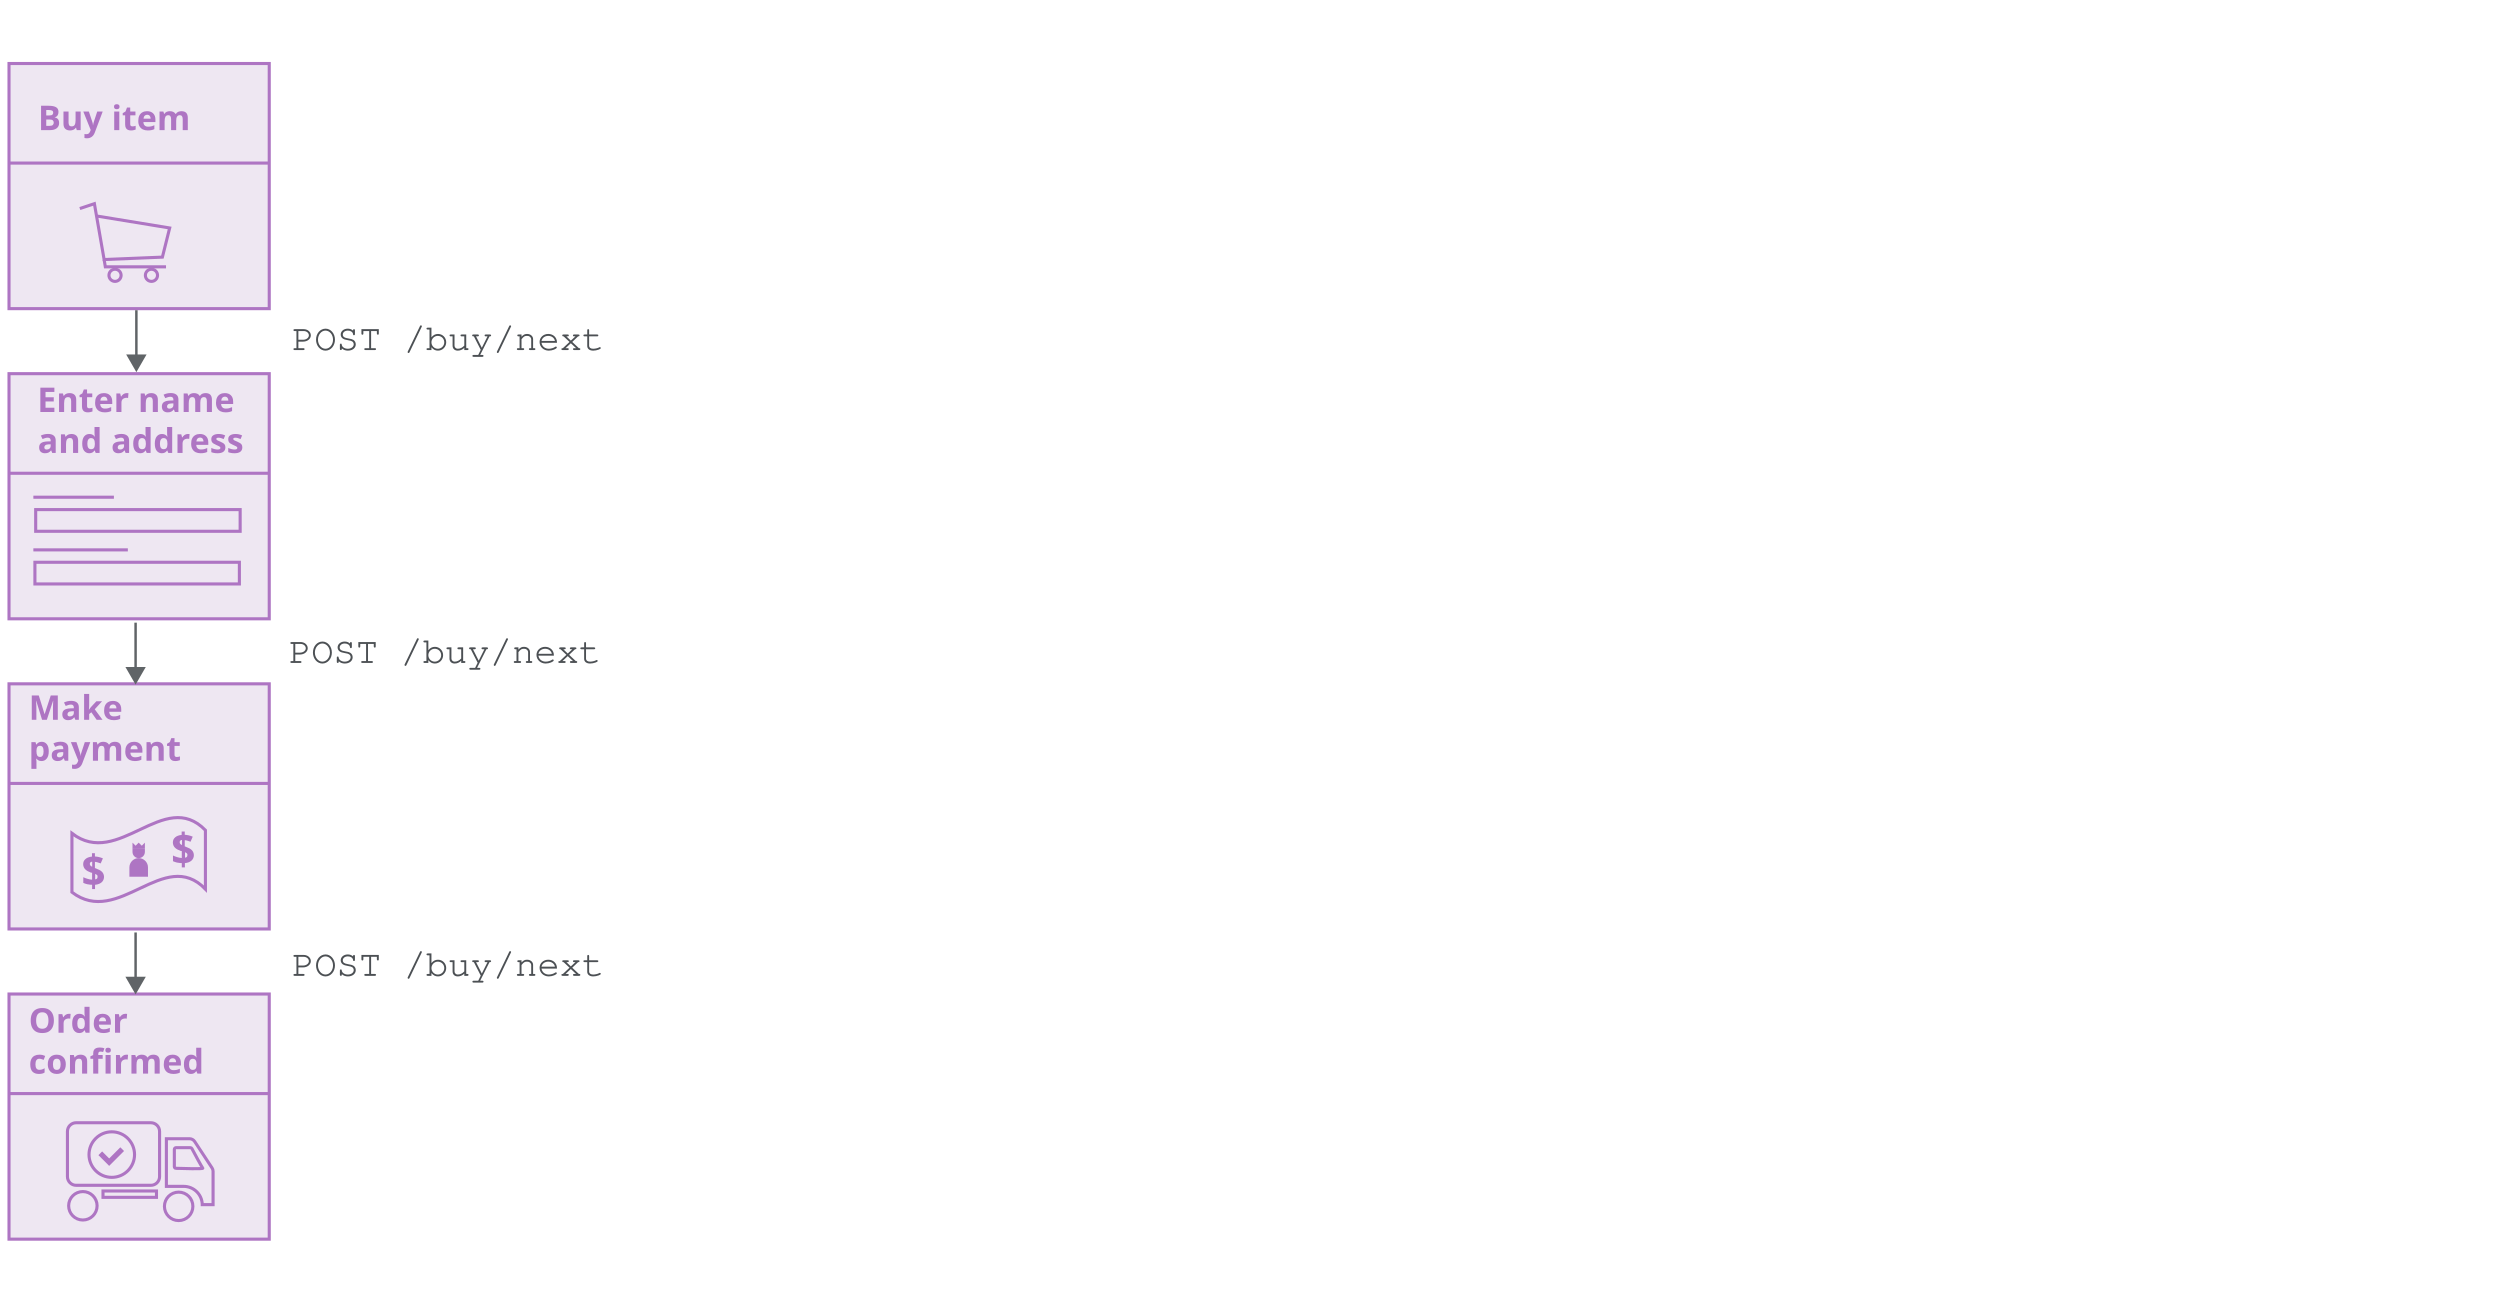
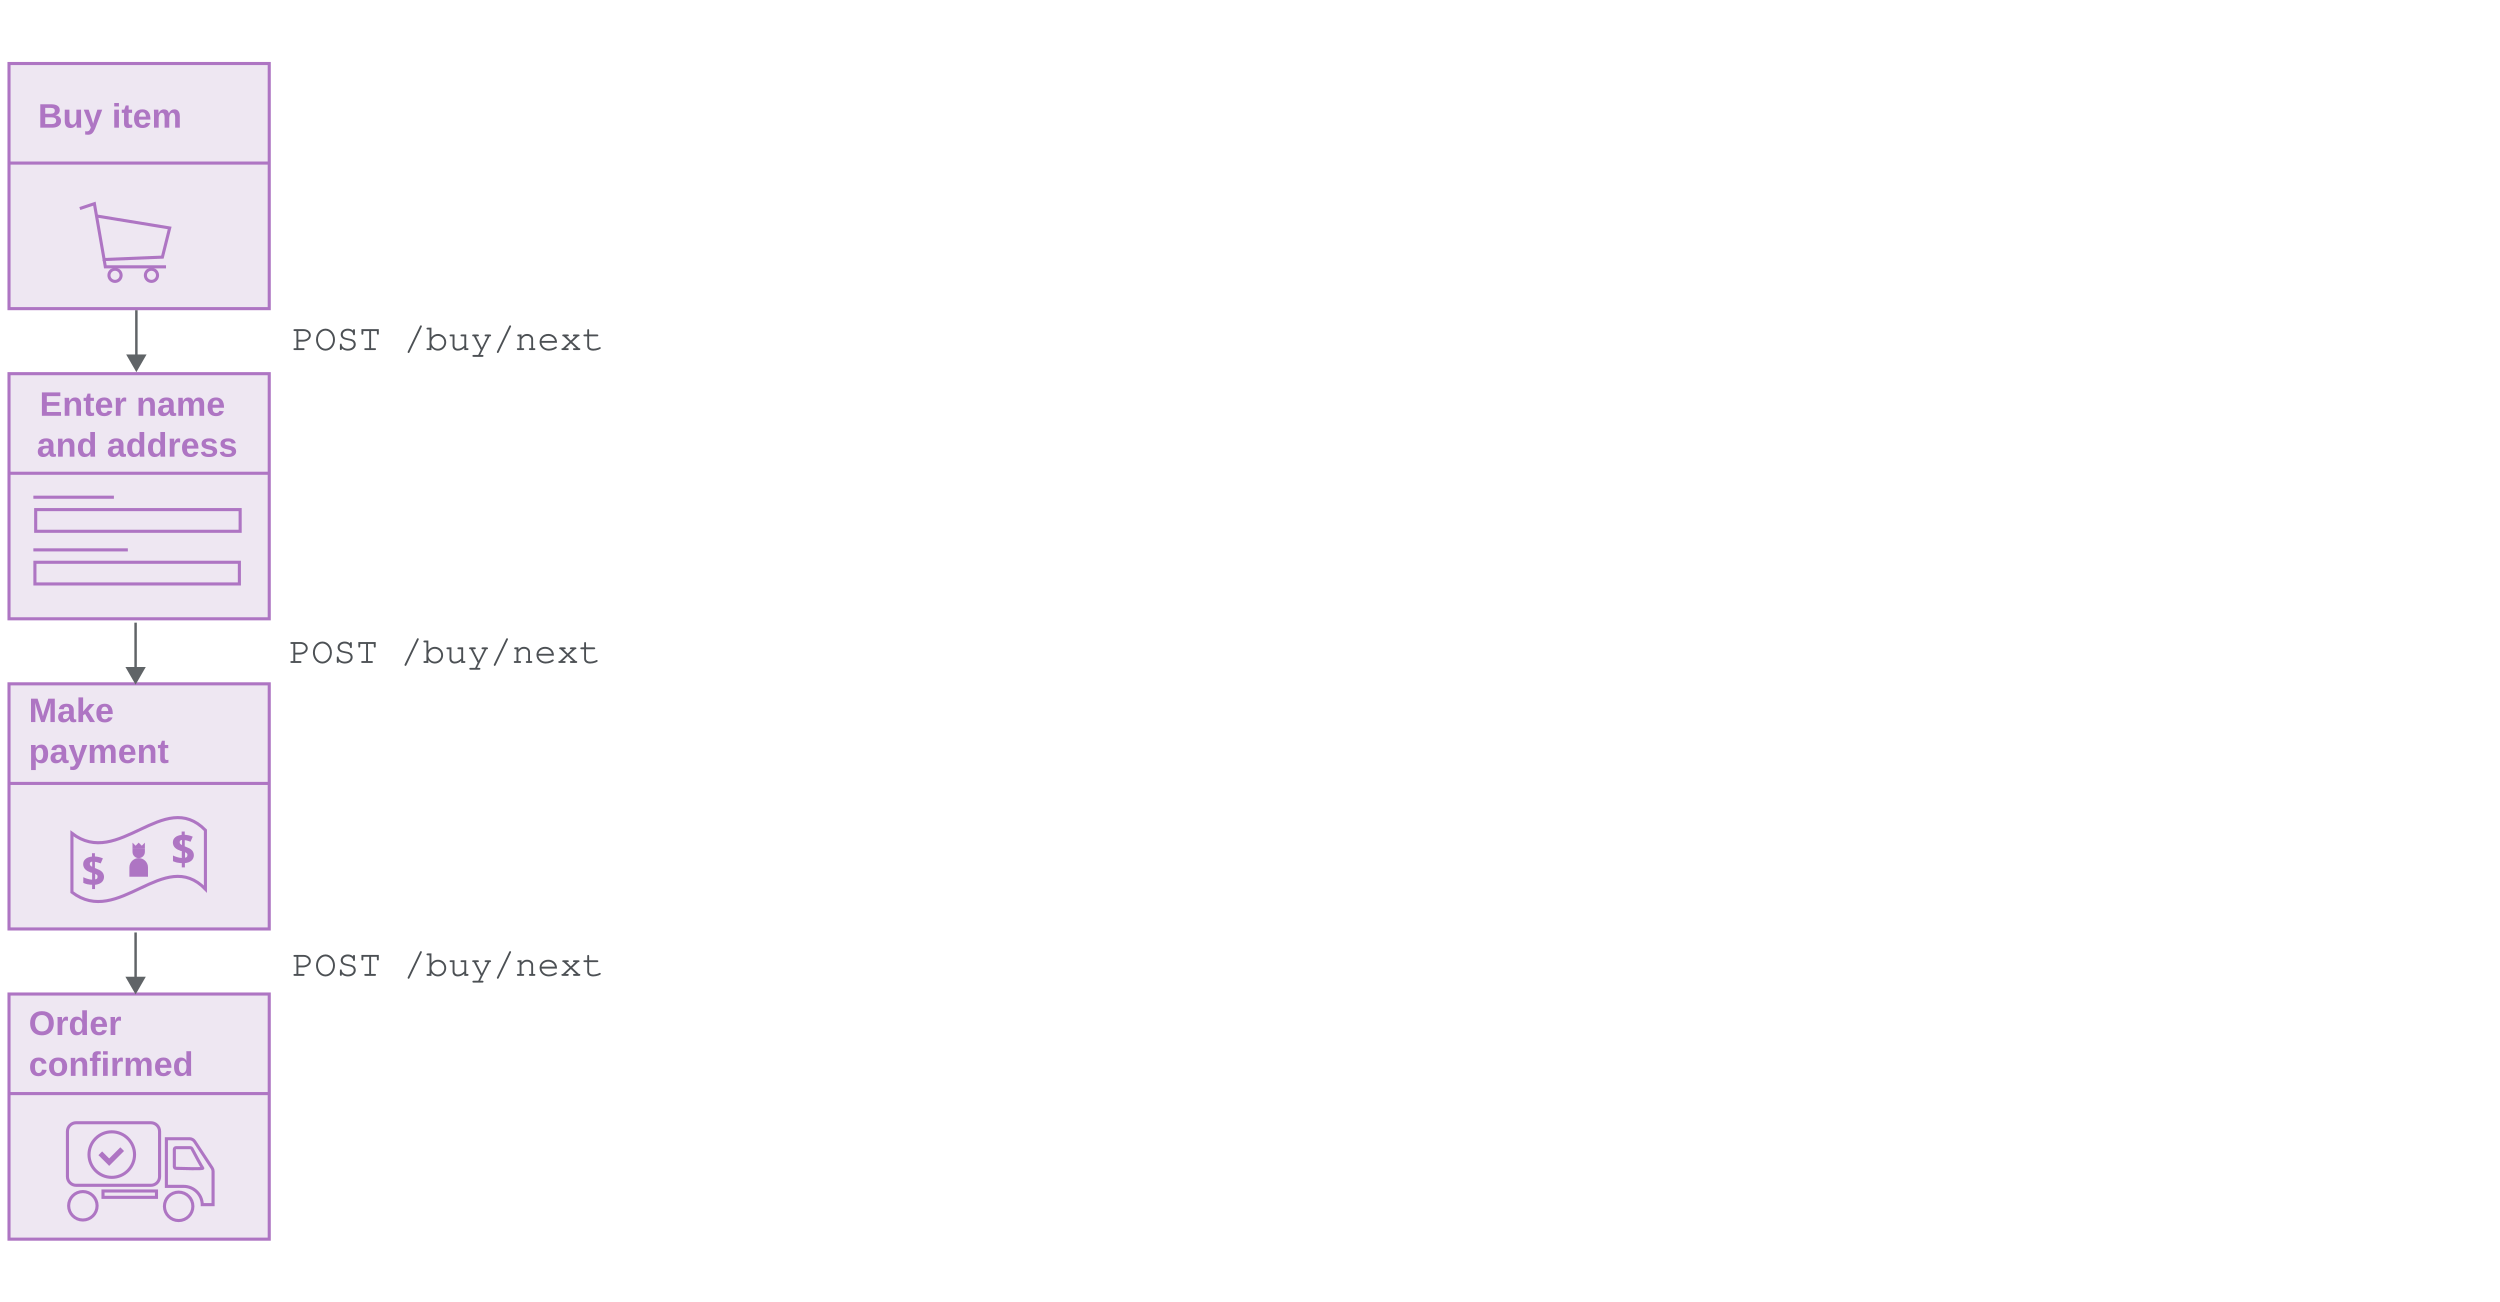
<svg xmlns="http://www.w3.org/2000/svg" width="807" height="420" viewBox="0 0 807 420">
-   <g>
-     <rect x="2.91" y="20.5" width="84" height="79.13" fill="#eee7f2" stroke="#ae75c3" stroke-miterlimit="10" />
-     <line x1="2.91" y1="52.64" x2="86.91" y2="52.64" fill="none" stroke="#ae75c3" stroke-miterlimit="10" />
-     <rect x="2.91" y="220.74" width="84" height="79.13" fill="#eee7f2" stroke="#ae75c3" stroke-miterlimit="10" />
-     <line x1="2.91" y1="252.89" x2="86.91" y2="252.89" fill="none" stroke="#ae75c3" stroke-miterlimit="10" />
-     <rect x="2.91" y="120.62" width="84" height="79.13" fill="#eee7f2" stroke="#ae75c3" stroke-miterlimit="10" />
-     <line x1="2.91" y1="152.77" x2="86.91" y2="152.77" fill="none" stroke="#ae75c3" stroke-miterlimit="10" />
-     <rect x="2.91" y="320.87" width="84" height="79.13" fill="#eee7f2" stroke="#ae75c3" stroke-miterlimit="10" />
-     <line x1="2.91" y1="353.01" x2="86.91" y2="353.01" fill="none" stroke="#ae75c3" stroke-miterlimit="10" />
-     <g>
-       <polyline points="25.77 67.32 30.47 65.75 33.61 83.78 52.42 83 54.77 73.59 30.86 69.67" fill="none" stroke="#ae75c3" stroke-miterlimit="10" />
-       <circle cx="37.13" cy="88.87" r="1.96" fill="none" stroke="#ae75c3" stroke-miterlimit="10" />
-       <circle cx="48.89" cy="88.87" r="1.96" fill="none" stroke="#ae75c3" stroke-miterlimit="10" />
-       <polyline points="53.59 86.13 34 86.13 33.61 83.78" fill="none" stroke="#ae75c3" stroke-miterlimit="10" />
-     </g>
-     <rect x="11.52" y="164.5" width="66" height="7" fill="none" stroke="#ae75c3" stroke-miterlimit="10" />
-     <rect x="11.27" y="181.5" width="66" height="7" fill="none" stroke="#ae75c3" stroke-miterlimit="10" />
-     <line x1="10.77" y1="160.5" x2="36.77" y2="160.5" fill="none" stroke="#ae75c3" stroke-miterlimit="10" />
-     <line x1="10.77" y1="177.5" x2="41.27" y2="177.5" fill="none" stroke="#ae75c3" stroke-miterlimit="10" />
-     <path d="M66.31,287C53,273.21,38.25,299.55,23.22,288V269c15,11.6,29.74-14.73,43.09-1Z" fill="none" stroke="#ae75c3" stroke-miterlimit="10" />
-     <path d="M33.58,283a2.4,2.4,0,0,1-.19,1,2.18,2.18,0,0,1-.55.78,3,3,0,0,1-.91.55,4.51,4.51,0,0,1-1.25.28V287h-.95v-1.4c-.31,0-.59,0-.85-.06a5.1,5.1,0,0,1-.73-.11,5.54,5.54,0,0,1-.65-.19,6.44,6.44,0,0,1-.61-.24v-1.84a6.24,6.24,0,0,0,.63.28q.35.13.72.24c.24.07.49.14.75.19a4.82,4.82,0,0,0,.74.09v-2.21l-.12-.05-.11,0-.1,0a9.82,9.82,0,0,1-1.11-.5,3.56,3.56,0,0,1-.79-.6,2.09,2.09,0,0,1-.47-.72,2.47,2.47,0,0,1,0-1.85,2.14,2.14,0,0,1,.57-.74,2.63,2.63,0,0,1,.9-.52,4.63,4.63,0,0,1,1.19-.26v-1.09h.95v1.05a7.85,7.85,0,0,1,1.24.17,7.13,7.13,0,0,1,1.33.44l-.7,1.63a8.82,8.82,0,0,0-.95-.32,4,4,0,0,0-.92-.18v2l.27.1a10.06,10.06,0,0,1,1.16.5,3.24,3.24,0,0,1,.82.58,2.11,2.11,0,0,1,.49.71A2.66,2.66,0,0,1,33.58,283ZM29,278.85a.85.85,0,0,0,.18.55,1.29,1.29,0,0,0,.58.37v-1.63a1.07,1.07,0,0,0-.57.21A.62.62,0,0,0,29,278.85ZM31.48,283a.85.85,0,0,0,0-.29.57.57,0,0,0-.15-.23,1,1,0,0,0-.24-.19l-.37-.19v1.76a1,1,0,0,0,.61-.27A.84.84,0,0,0,31.48,283Z" fill="#ae75c3" />
-     <path d="M62.58,276a2.4,2.4,0,0,1-.19,1,2.18,2.18,0,0,1-.55.78,3,3,0,0,1-.91.55,4.51,4.51,0,0,1-1.25.28V280h-1v-1.4c-.31,0-.59,0-.85-.06a5.1,5.1,0,0,1-.73-.11,5.54,5.54,0,0,1-.65-.19,6.44,6.44,0,0,1-.61-.24v-1.84a6.24,6.24,0,0,0,.63.28q.34.13.72.24c.24.07.49.14.75.19a4.82,4.82,0,0,0,.74.09v-2.21l-.12-.05-.11,0-.1,0a9.82,9.82,0,0,1-1.11-.5,3.56,3.56,0,0,1-.79-.6,2.09,2.09,0,0,1-.47-.72,2.47,2.47,0,0,1,0-1.85,2.14,2.14,0,0,1,.57-.74,2.63,2.63,0,0,1,.9-.52,4.63,4.63,0,0,1,1.19-.26v-1.09h1v1.05a7.85,7.85,0,0,1,1.24.17,7.13,7.13,0,0,1,1.33.44l-.7,1.63a8.82,8.82,0,0,0-.95-.32,4,4,0,0,0-.92-.18v2l.27.1a10.06,10.06,0,0,1,1.16.5,3.24,3.24,0,0,1,.82.58,2.11,2.11,0,0,1,.49.71A2.66,2.66,0,0,1,62.58,276ZM58,271.85a.85.85,0,0,0,.18.55,1.29,1.29,0,0,0,.58.37v-1.63a1.07,1.07,0,0,0-.57.21A.62.62,0,0,0,58,271.85ZM60.48,276a.85.85,0,0,0,0-.29.57.57,0,0,0-.15-.23,1,1,0,0,0-.24-.19l-.37-.19v1.76a1,1,0,0,0,.61-.27A.84.84,0,0,0,60.48,276Z" fill="#ae75c3" />
-     <path d="M44.77,277h0a3,3,0,0,1,3,3v3a0,0,0,0,1,0,0h-6a0,0,0,0,1,0,0v-3A3,3,0,0,1,44.77,277Z" fill="#ae75c3" />
-     <path d="M46.77,275a2,2,0,0,1-4,0v-1c.36-.37,3.44,0,4,0Z" fill="#ae75c3" />
-     <polygon points="42.77 274 46.77 274 46.77 272 45.77 273 44.77 272 43.77 273 42.77 272 42.77 274" fill="#ae75c3" />
-     <circle cx="26.75" cy="389.23" r="4.59" fill="none" stroke="#ae75c3" stroke-miterlimit="10" />
-     <circle cx="57.67" cy="389.41" r="4.59" fill="none" stroke="#ae75c3" stroke-miterlimit="10" />
-     <rect x="33.25" y="384.45" width="17.26" height="2.05" fill="none" stroke="#ae75c3" stroke-miterlimit="10" />
-     <path d="M68.44,377l-5.6-8.52a2,2,0,0,0-1.67-.9H53.71v15.38l5.58,0a6,6,0,0,1,6,5.83v.07h3.49V378.07A1.92,1.92,0,0,0,68.44,377Zm-11.64.15a.54.54,0,0,1-.52-.54V371a.54.54,0,0,1,.54-.53h4.65a.53.53,0,0,1,.47.28c.65,1.22,3.2,6,3.52,6.33S58.77,377.2,56.8,377.13Z" fill="none" stroke="#ae75c3" stroke-miterlimit="10" />
-     <path d="M48.7,362.42H24.58a2.81,2.81,0,0,0-2.81,2.81v14.58a2.81,2.81,0,0,0,2.81,2.81H48.7a2.81,2.81,0,0,0,2.81-2.81V365.23A2.81,2.81,0,0,0,48.7,362.42ZM36.09,380.05a7.35,7.35,0,1,1,7.34-7.35A7.34,7.34,0,0,1,36.09,380.05Z" fill="none" stroke="#ae75c3" stroke-miterlimit="10" />
-     <polygon points="31.77 372.88 32.97 371.68 35.24 373.95 38.84 370.35 40.04 371.55 35.24 376.35 31.77 372.88" fill="#ae75c3" />
-     <polygon points="43.62 100.13 43.62 114.43 40.73 114.43 44.02 120.13 47.31 114.43 44.42 114.43 44.42 100.13 43.62 100.13" fill="#606467" />
-     <polygon points="43.37 201 43.37 215.3 40.48 215.3 43.77 221 47.06 215.3 44.17 215.3 44.17 201 43.37 201" fill="#606467" />
-     <polygon points="43.37 301 43.37 315.3 40.48 315.3 43.77 321 47.06 315.3 44.17 315.3 44.17 301 43.37 301" fill="#606467" />
-     <text transform="translate(12.27 42)" font-size="11" fill="#ae75c3" font-family="DroidSans-Bold, Droid Sans" font-weight="700">Buy item</text>
-     <text transform="translate(12.04 133)" font-size="11" fill="#ae75c3" font-family="DroidSans-Bold, Droid Sans" font-weight="700">Enter name <tspan x="0.13" y="13.2">and address</tspan>
-     </text>
-     <text transform="translate(9.27 232.36)" font-size="11" fill="#ae75c3" font-family="DroidSans-Bold, Droid Sans" font-weight="700">Make <tspan x="0" y="13.2">payment</tspan>
-     </text>
-     <text transform="translate(9.27 333.36)" font-size="11" fill="#ae75c3" font-family="DroidSans-Bold, Droid Sans" font-weight="700">Order <tspan x="0" y="13.2">confirmed</tspan>
-     </text>
-     <text transform="translate(94.27 113)" font-size="12" fill="#4c5054" font-family="Courier, Courier">POST /buy/next</text>
-     <text transform="translate(93.27 214)" font-size="12" fill="#4c5054" font-family="Courier, Courier">POST /buy/next</text>
-     <text transform="translate(94.27 315)" font-size="12" fill="#4c5054" font-family="Courier, Courier">POST /buy/next</text>
-   </g>
+   <rect x="2.91" y="20.5" width="84" height="79.13" fill="#eee7f2" stroke="#ae75c3" stroke-miterlimit="10" />
+   <line x1="2.91" y1="52.64" x2="86.91" y2="52.64" fill="none" stroke="#ae75c3" stroke-miterlimit="10" />
+   <rect x="2.91" y="220.74" width="84" height="79.13" fill="#eee7f2" stroke="#ae75c3" stroke-miterlimit="10" />
+   <line x1="2.91" y1="252.89" x2="86.91" y2="252.89" fill="none" stroke="#ae75c3" stroke-miterlimit="10" />
+   <rect x="2.91" y="120.62" width="84" height="79.13" fill="#eee7f2" stroke="#ae75c3" stroke-miterlimit="10" />
+   <line x1="2.91" y1="152.77" x2="86.91" y2="152.77" fill="none" stroke="#ae75c3" stroke-miterlimit="10" />
+   <rect x="2.91" y="320.87" width="84" height="79.13" fill="#eee7f2" stroke="#ae75c3" stroke-miterlimit="10" />
+   <line x1="2.91" y1="353.01" x2="86.91" y2="353.01" fill="none" stroke="#ae75c3" stroke-miterlimit="10" />
+   <polyline points="25.77 67.32 30.47 65.75 33.61 83.78 52.42 83 54.77 73.59 30.86 69.67" fill="none" stroke="#ae75c3" stroke-miterlimit="10" />
+   <circle cx="37.13" cy="88.87" r="1.96" fill="none" stroke="#ae75c3" stroke-miterlimit="10" />
+   <circle cx="48.89" cy="88.87" r="1.96" fill="none" stroke="#ae75c3" stroke-miterlimit="10" />
+   <polyline points="53.59 86.13 34 86.13 33.61 83.78" fill="none" stroke="#ae75c3" stroke-miterlimit="10" />
+   <rect x="11.52" y="164.5" width="66" height="7" fill="none" stroke="#ae75c3" stroke-miterlimit="10" />
+   <rect x="11.27" y="181.5" width="66" height="7" fill="none" stroke="#ae75c3" stroke-miterlimit="10" />
+   <line x1="10.77" y1="160.5" x2="36.77" y2="160.5" fill="none" stroke="#ae75c3" stroke-miterlimit="10" />
+   <line x1="10.77" y1="177.5" x2="41.27" y2="177.5" fill="none" stroke="#ae75c3" stroke-miterlimit="10" />
+   <path d="M66.31,287C53,273.21,38.25,299.55,23.22,288V269c15,11.6,29.74-14.73,43.09-1Z" fill="none" stroke="#ae75c3" stroke-miterlimit="10" />
+   <path d="M33.58,283a2.4,2.4,0,0,1-.19,1,2.18,2.18,0,0,1-.55.78,3,3,0,0,1-.91.55,4.51,4.51,0,0,1-1.25.28V287h-.95v-1.4c-.31,0-.59,0-.85-.06a5.1,5.1,0,0,1-.73-.11,5.54,5.54,0,0,1-.65-.19,6.44,6.44,0,0,1-.61-.24v-1.84a6.24,6.24,0,0,0,.63.28q.35.13.72.24c.24.07.49.14.75.19a4.82,4.82,0,0,0,.74.09v-2.21l-.12-.05-.11,0-.1,0a9.82,9.82,0,0,1-1.11-.5,3.56,3.56,0,0,1-.79-.6,2.09,2.09,0,0,1-.47-.72,2.47,2.47,0,0,1,0-1.85,2.14,2.14,0,0,1,.57-.74,2.63,2.63,0,0,1,.9-.52,4.63,4.63,0,0,1,1.19-.26v-1.09h.95v1.05a7.85,7.85,0,0,1,1.24.17,7.13,7.13,0,0,1,1.33.44l-.7,1.63a8.82,8.82,0,0,0-.95-.32,4,4,0,0,0-.92-.18v2l.27.1a10.06,10.06,0,0,1,1.16.5,3.24,3.24,0,0,1,.82.58,2.11,2.11,0,0,1,.49.71A2.66,2.66,0,0,1,33.58,283ZM29,278.85a.85.85,0,0,0,.18.55,1.29,1.29,0,0,0,.58.37v-1.63a1.07,1.07,0,0,0-.57.21A.62.62,0,0,0,29,278.85ZM31.48,283a.85.85,0,0,0,0-.29.57.57,0,0,0-.15-.23,1,1,0,0,0-.24-.19l-.37-.19v1.76a1,1,0,0,0,.61-.27A.84.84,0,0,0,31.48,283Z" fill="#ae75c3" />
+   <path d="M62.58,276a2.4,2.4,0,0,1-.19,1,2.18,2.18,0,0,1-.55.78,3,3,0,0,1-.91.55,4.51,4.51,0,0,1-1.25.28V280h-1v-1.4c-.31,0-.59,0-.85-.06a5.1,5.1,0,0,1-.73-.11,5.54,5.54,0,0,1-.65-.19,6.44,6.44,0,0,1-.61-.24v-1.84a6.24,6.24,0,0,0,.63.28q.34.13.72.24c.24.07.49.14.75.19a4.82,4.82,0,0,0,.74.09v-2.21l-.12-.05-.11,0-.1,0a9.82,9.82,0,0,1-1.11-.5,3.56,3.56,0,0,1-.79-.6,2.09,2.09,0,0,1-.47-.72,2.47,2.47,0,0,1,0-1.85,2.14,2.14,0,0,1,.57-.74,2.63,2.63,0,0,1,.9-.52,4.63,4.63,0,0,1,1.19-.26v-1.09h1v1.05a7.85,7.85,0,0,1,1.24.17,7.13,7.13,0,0,1,1.33.44l-.7,1.63a8.82,8.82,0,0,0-.95-.32,4,4,0,0,0-.92-.18v2l.27.1a10.06,10.06,0,0,1,1.16.5,3.24,3.24,0,0,1,.82.58,2.11,2.11,0,0,1,.49.71A2.66,2.66,0,0,1,62.58,276ZM58,271.85a.85.85,0,0,0,.18.55,1.29,1.29,0,0,0,.58.37v-1.63a1.07,1.07,0,0,0-.57.21A.62.62,0,0,0,58,271.85ZM60.48,276a.85.85,0,0,0,0-.29.57.57,0,0,0-.15-.23,1,1,0,0,0-.24-.19l-.37-.19v1.76a1,1,0,0,0,.61-.27A.84.84,0,0,0,60.48,276Z" fill="#ae75c3" />
+   <path d="M44.77,277h0a3,3,0,0,1,3,3v3a0,0,0,0,1,0,0h-6a0,0,0,0,1,0,0v-3A3,3,0,0,1,44.77,277Z" fill="#ae75c3" />
+   <path d="M46.77,275a2,2,0,0,1-4,0v-1c.36-.37,3.44,0,4,0Z" fill="#ae75c3" />
+   <polygon points="42.77 274 46.77 274 46.77 272 45.77 273 44.77 272 43.77 273 42.77 272 42.77 274" fill="#ae75c3" />
+   <circle cx="26.75" cy="389.23" r="4.59" fill="none" stroke="#ae75c3" stroke-miterlimit="10" />
+   <circle cx="57.67" cy="389.41" r="4.59" fill="none" stroke="#ae75c3" stroke-miterlimit="10" />
+   <rect x="33.25" y="384.45" width="17.26" height="2.05" fill="none" stroke="#ae75c3" stroke-miterlimit="10" />
+   <path d="M68.44,377l-5.6-8.52a2,2,0,0,0-1.67-.9H53.71v15.38l5.58,0a6,6,0,0,1,6,5.83v.07h3.49V378.07A1.92,1.92,0,0,0,68.44,377Zm-11.64.15a.54.54,0,0,1-.52-.54V371a.54.54,0,0,1,.54-.53h4.65a.53.53,0,0,1,.47.28c.65,1.22,3.2,6,3.52,6.33S58.77,377.2,56.8,377.13Z" fill="none" stroke="#ae75c3" stroke-miterlimit="10" />
+   <path d="M48.7,362.42H24.58a2.81,2.81,0,0,0-2.81,2.81v14.58a2.81,2.81,0,0,0,2.81,2.81H48.7a2.81,2.81,0,0,0,2.81-2.81V365.23A2.81,2.81,0,0,0,48.7,362.42ZM36.09,380.05a7.35,7.35,0,1,1,7.34-7.35A7.34,7.34,0,0,1,36.09,380.05Z" fill="none" stroke="#ae75c3" stroke-miterlimit="10" />
+   <polygon points="31.77 372.88 32.97 371.68 35.24 373.95 38.84 370.35 40.04 371.55 35.24 376.35 31.77 372.88" fill="#ae75c3" />
+   <polygon points="43.62 100.13 43.62 114.43 40.73 114.43 44.02 120.13 47.31 114.43 44.42 114.43 44.42 100.13 43.62 100.13" fill="#606467" />
+   <polygon points="43.37 201 43.37 215.3 40.48 215.3 43.77 221 47.06 215.3 44.17 215.3 44.17 201 43.37 201" fill="#606467" />
+   <polygon points="43.37 301 43.37 315.3 40.48 315.3 43.77 321 47.06 315.3 44.17 315.3 44.17 301 43.37 301" fill="#606467" />
+   <text transform="translate(12.27 41.22)" font-size="11" fill="#ae75c3" font-family="Arial-BoldMT, Arial" font-weight="700">Buy item</text>
+   <text transform="translate(12.79 134.22)" font-size="11" fill="#ae75c3" font-family="Arial-BoldMT, Arial" font-weight="700">Enter name <tspan x="-0.92" y="13.2">and address</tspan>
+   </text>
+   <text transform="translate(9.27 233.09)" font-size="11" fill="#ae75c3" font-family="Arial-BoldMT, Arial" font-weight="700">Make <tspan x="0" y="13.2">payment</tspan>
+   </text>
+   <text transform="translate(9.27 334.09)" font-size="11" fill="#ae75c3" font-family="Arial-BoldMT, Arial" font-weight="700">Order <tspan x="0" y="13.2">confirmed</tspan>
+   </text>
+   <text transform="translate(94.27 113)" font-size="12" fill="#4c5054" font-family="Courier, Courier">POST /buy/next</text>
+   <text transform="translate(93.27 214)" font-size="12" fill="#4c5054" font-family="Courier, Courier">POST /buy/next</text>
+   <text transform="translate(94.27 315)" font-size="12" fill="#4c5054" font-family="Courier, Courier">POST /buy/next</text>
</svg>
